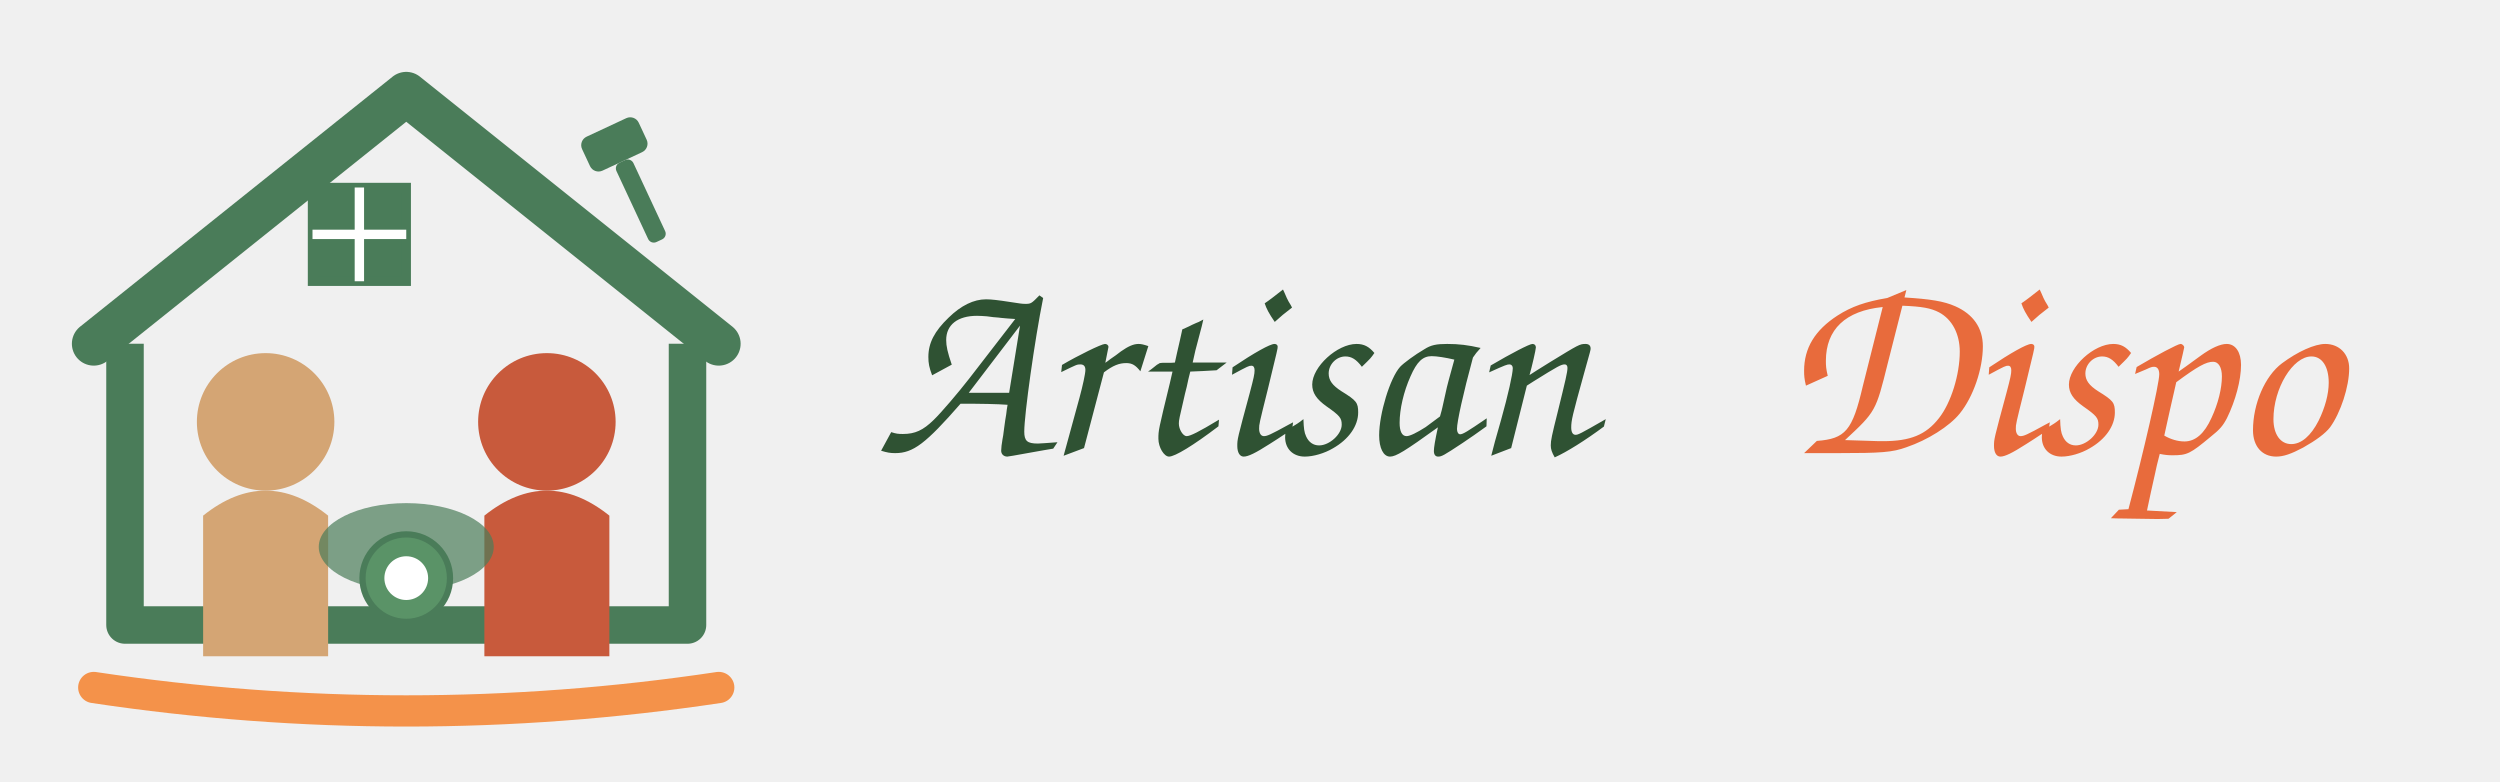
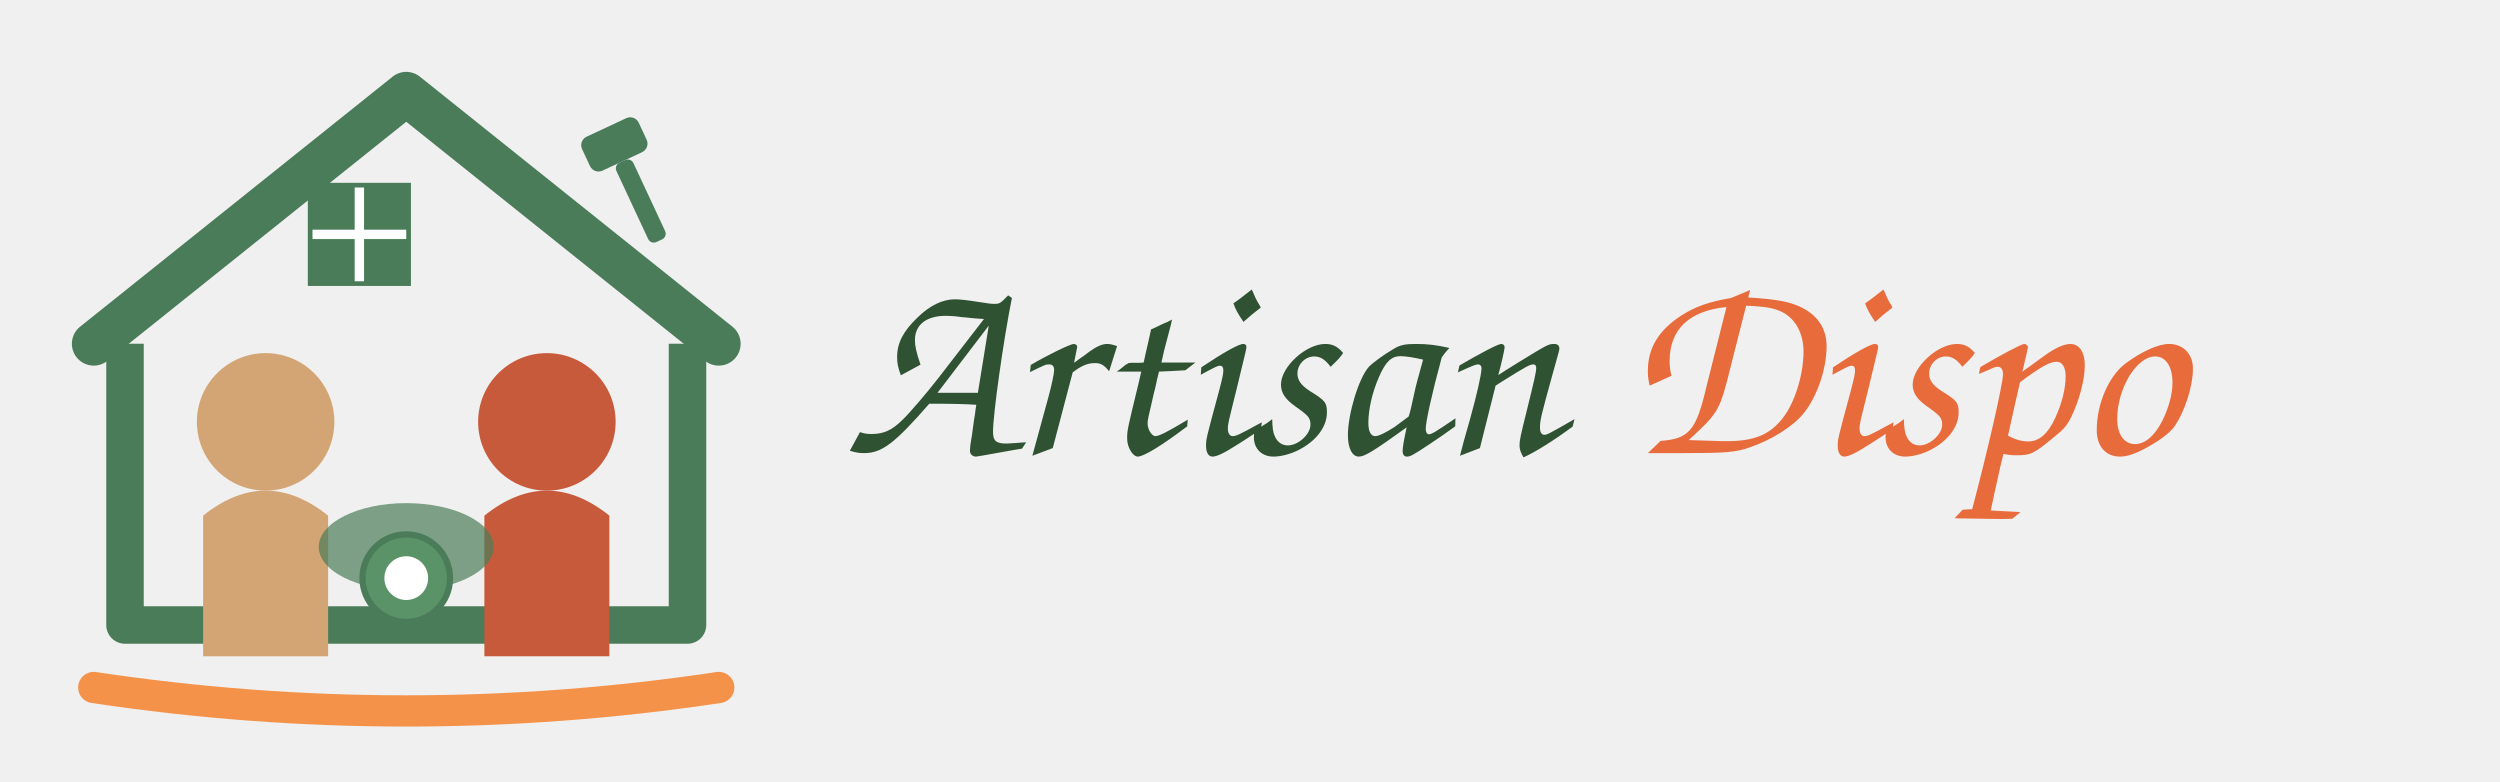
<svg xmlns="http://www.w3.org/2000/svg" viewBox="0 0 800 250">
  <g id="house-structure">
    <path d="M 30 110 L 130 30 L 230 110" fill="none" stroke="#4A7C59" stroke-width="14" stroke-linecap="round" stroke-linejoin="round" />
    <path d="M 40 110 L 40 200 L 220 200 L 220 110" fill="none" stroke="#4A7C59" stroke-width="12" stroke-linejoin="round" />
    <rect x="100" y="60" width="30" height="30" fill="#4A7C59" stroke="#4A7C59" stroke-width="3" />
    <line x1="115" y1="60" x2="115" y2="90" stroke="white" stroke-width="3" />
    <line x1="100" y1="75" x2="130" y2="75" stroke="white" stroke-width="3" />
    <g transform="translate(185, 45) rotate(-25)">
      <rect x="0" y="0" width="20" height="12" fill="#4A7C59" rx="3" />
      <rect x="7" y="12" width="6" height="28" fill="#4A7C59" rx="2" />
    </g>
  </g>
  <g id="person-left">
    <circle cx="85" cy="135" r="22" fill="#D4A574" />
    <path d="M 65 165 Q 75 157 85 157 Q 95 157 105 165 L 105 210 L 65 210 Z" fill="#D4A574" />
  </g>
  <g id="person-right">
    <circle cx="175" cy="135" r="22" fill="#C85A3C" />
    <path d="M 155 165 Q 165 157 175 157 Q 185 157 195 165 L 195 210 L 155 210 Z" fill="#C85A3C" />
  </g>
  <ellipse cx="130" cy="175" rx="28" ry="14" fill="#4A7C59" opacity="0.7" />
  <g id="location-pin">
    <circle cx="130" cy="185" r="14" fill="#5A9367" stroke="#4A7C59" stroke-width="2" />
    <circle cx="130" cy="185" r="7" fill="white" />
  </g>
  <path d="M 30 220 Q 130 235 230 220" fill="none" stroke="#F4924A" stroke-width="10" stroke-linecap="round" />
-   <text x="280" y="145" font-family="'Brush Script MT', 'Lucida Handwriting', cursive, serif" font-size="85" fill="#2F5233" font-style="italic" font-weight="400">Artisan</text>
-   <text x="570" y="145" font-family="'Brush Script MT', 'Lucida Handwriting', cursive, serif" font-size="85" fill="#E86B3C" font-style="italic" font-weight="400">Dispo</text>
+   <g id="logo-text">
+     <text x="270" y="145" font-family="'Brush Script MT', 'Lucida Handwriting', cursive, serif" font-size="85" fill="#2F5233" font-style="italic" font-weight="400">Artisan</text>
+     <text x="520" y="145" font-family="'Brush Script MT', 'Lucida Handwriting', cursive, serif" font-size="85" fill="#E86B3C" font-style="italic" font-weight="400">Dispo</text>
+   </g>
</svg>
